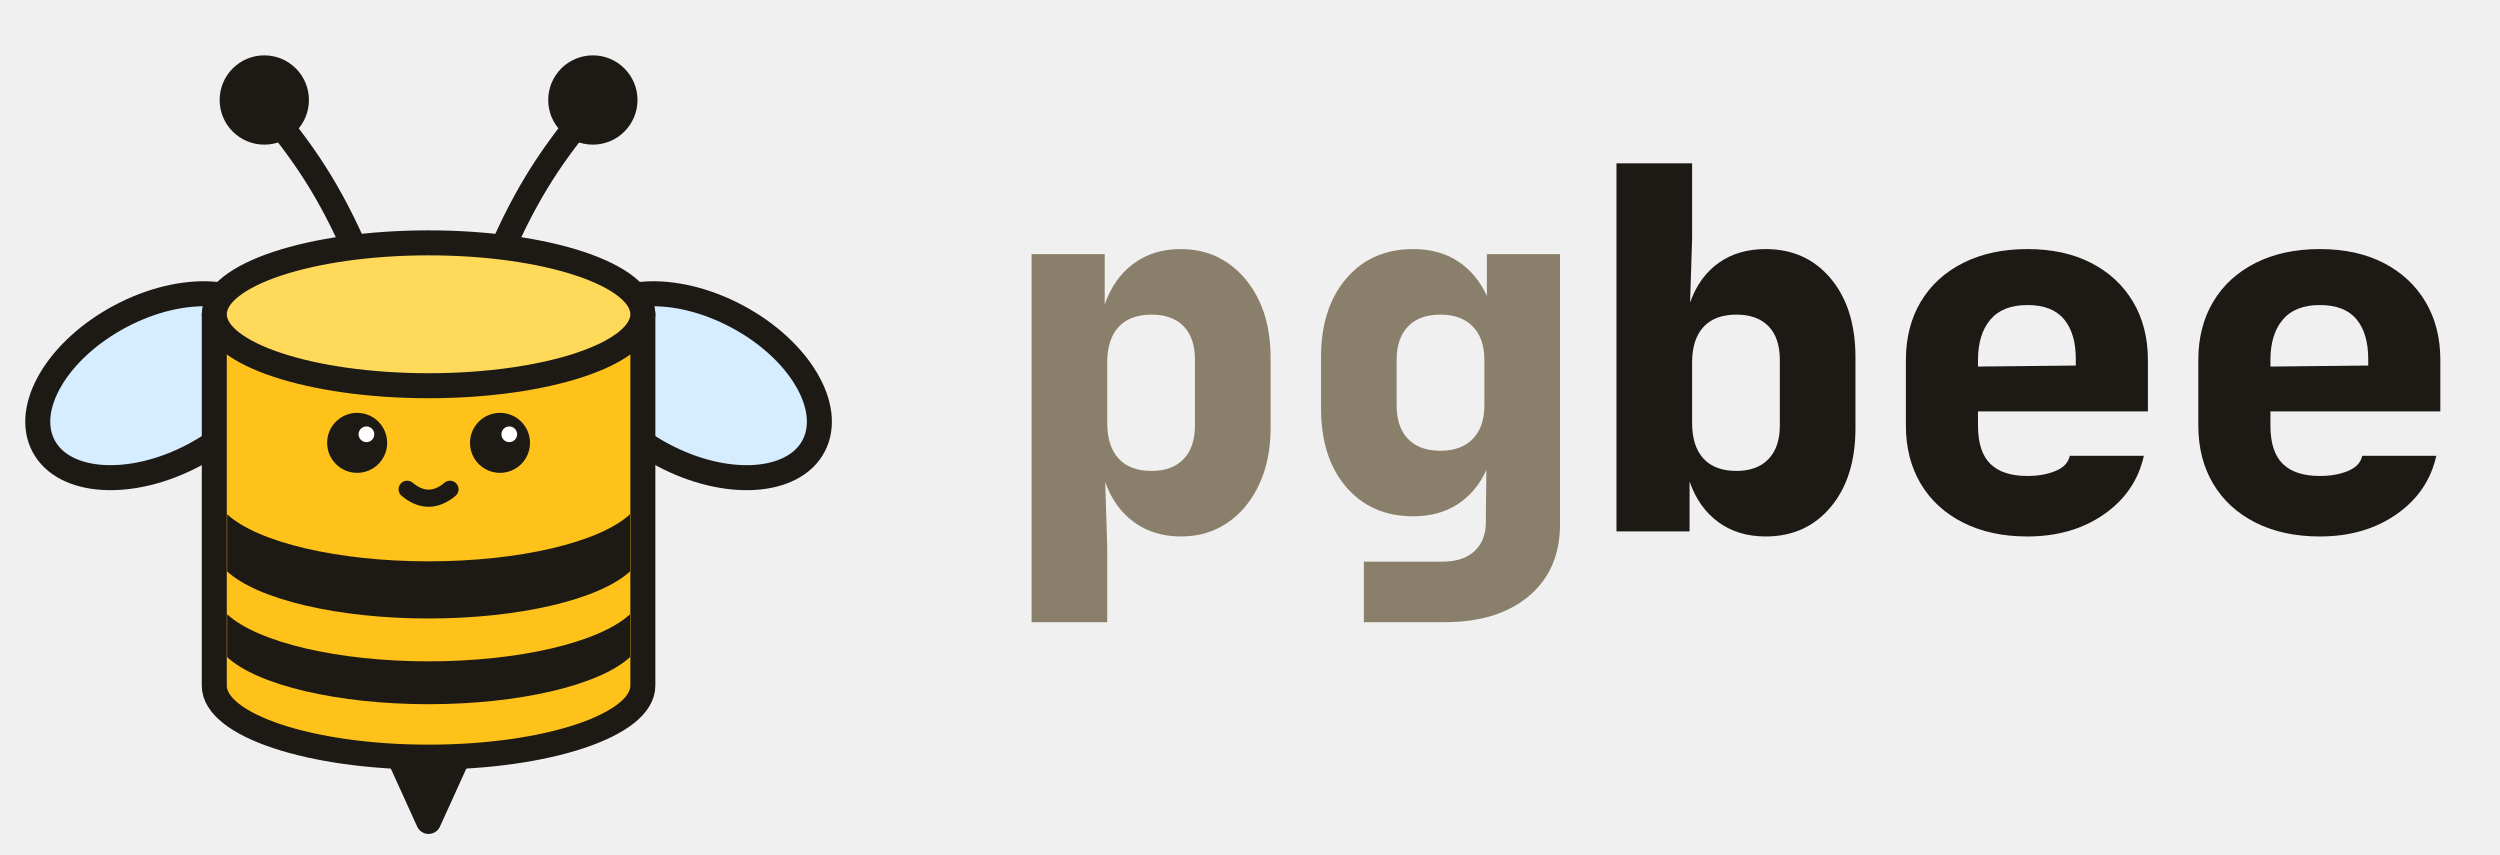
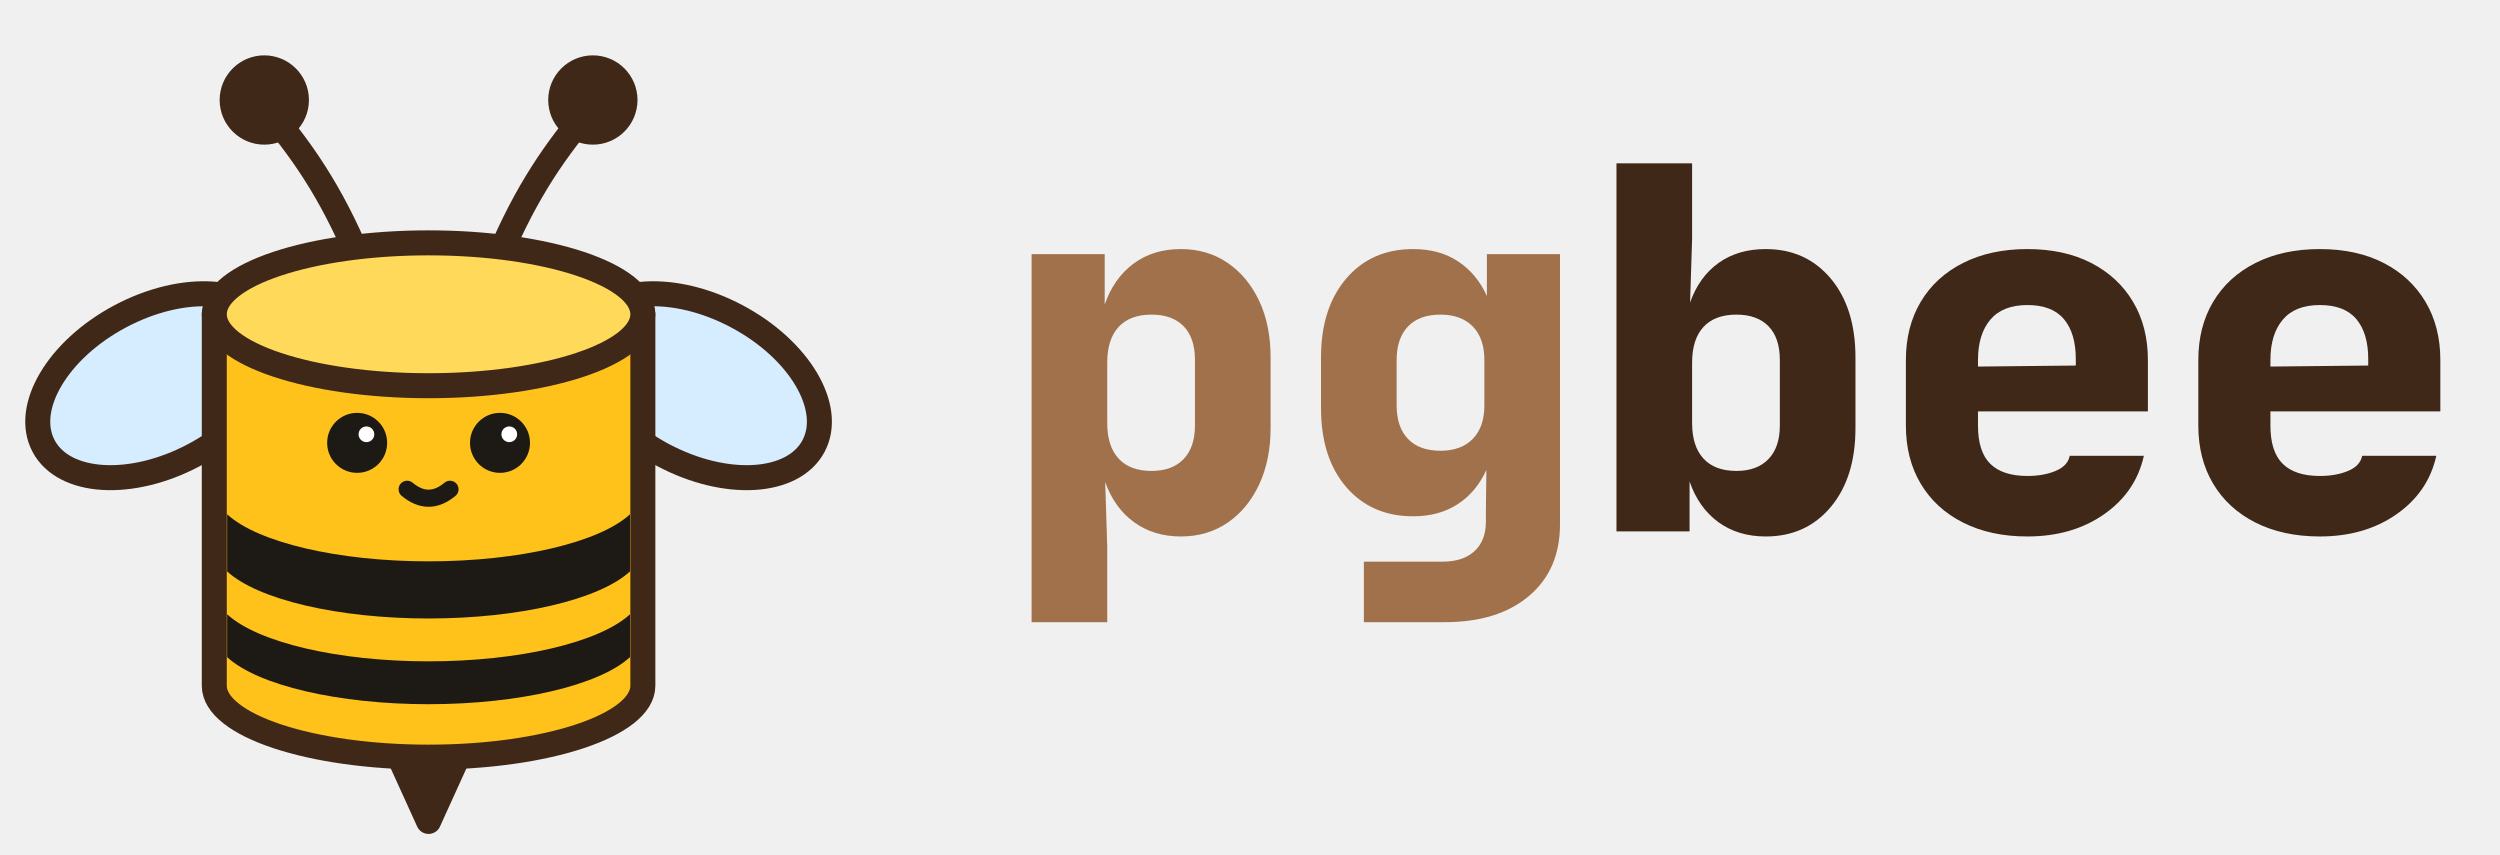
<svg xmlns="http://www.w3.org/2000/svg" viewBox="0 0 357 122" width="357" height="122">
  <g transform="scale(1.02)">
-     <g stroke="#1D1A16" stroke-width="3.5" stroke-linejoin="round" stroke-linecap="round">
+     <g stroke="#3F2818" stroke-width="3.5" stroke-linejoin="round" stroke-linecap="round">
      <path d="M51 38 C47 28 43 22 38 16" fill="none" />
      <path d="M69 38 C73 28 77 22 82 16" fill="none" />
-       <circle cx="37" cy="14" r="4.5" fill="#1D1A16" />
-       <circle cx="83" cy="14" r="4.5" fill="#1D1A16" />
+       <circle cx="37" cy="14" r="4.5" fill="#3F2818" />
+       <circle cx="83" cy="14" r="4.5" fill="#3F2818" />
      <ellipse cx="22" cy="54" rx="18" ry="11" transform="rotate(-28 22 54)" fill="#D6ECFF" />
      <ellipse cx="98" cy="54" rx="18" ry="11" transform="rotate(28 98 54)" fill="#D6ECFF" />
-       <path d="M55 104 L60 115 L65 104 Z" fill="#1D1A16" />
+       <path d="M55 104 L60 115 L65 104 Z" fill="#3F2818" />
      <path d="M30 44 V96 A30 10 0 0 0 90 96 V44 Z" fill="#FFC21A" />
    </g>
    <path d="M31.8 72 A30 10 0 0 0 88.2 72 V80 A30 10 0 0 1 31.8 80 Z" fill="#1D1A16" />
    <path d="M31.8 86 A30 10 0 0 0 88.2 86 V92 A30 10 0 0 1 31.8 92 Z" fill="#1D1A16" />
-     <ellipse cx="60" cy="44" rx="30" ry="10" fill="#FFD95A" stroke="#1D1A16" stroke-width="3.5" />
+     <ellipse cx="60" cy="44" rx="30" ry="10" fill="#FFD95A" stroke="#3F2818" stroke-width="3.5" />
    <circle cx="50" cy="62" r="4.2" fill="#1D1A16" />
    <circle cx="70" cy="62" r="4.2" fill="#1D1A16" />
    <circle cx="51.3" cy="60.8" r="1.1" fill="#fff" />
    <circle cx="71.3" cy="60.8" r="1.1" fill="#fff" />
    <path d="M57 68.5 Q60 71 63 68.5" fill="none" stroke="#1D1A16" stroke-width="2.4" stroke-linecap="round" />
  </g>
-   <path d="M147.312 88.848V36.288H157.752V43.488Q159.048 39.744 161.856 37.656Q164.664 35.568 168.624 35.568Q172.44 35.568 175.32 37.548Q178.2 39.528 179.82 42.984Q181.44 46.44 181.44 51.048V61.128Q181.44 65.664 179.82 69.156Q178.2 72.648 175.32 74.628Q172.44 76.608 168.624 76.608Q164.736 76.608 161.928 74.556Q159.12 72.504 157.824 68.832L158.112 78.048V88.848ZM164.448 67.248Q167.4 67.248 169.02 65.556Q170.64 63.864 170.64 60.768V51.408Q170.64 48.24 169.02 46.584Q167.4 44.928 164.448 44.928Q161.352 44.928 159.732 46.692Q158.112 48.456 158.112 51.768V60.408Q158.112 63.72 159.732 65.484Q161.352 67.248 164.448 67.248Z M194.76 88.848V80.208H205.92Q208.944 80.208 210.564 78.696Q212.184 77.184 212.184 74.52V73.008L212.256 67.104Q210.816 70.272 208.152 72.0Q205.488 73.728 201.816 73.728Q195.84 73.728 192.24 69.552Q188.64 65.376 188.64 58.248V51.048Q188.64 43.992 192.24 39.78Q195.84 35.568 201.816 35.568Q205.56 35.568 208.224 37.332Q210.888 39.096 212.328 42.264V36.288H222.768V74.88Q222.768 81.36 218.34 85.104Q213.912 88.848 206.28 88.848ZM205.704 64.368Q208.656 64.368 210.312 62.676Q211.968 60.984 211.968 57.888V51.408Q211.968 48.312 210.312 46.62Q208.656 44.928 205.704 44.928Q202.68 44.928 201.06 46.62Q199.44 48.312 199.44 51.408V57.888Q199.44 60.984 201.06 62.676Q202.68 64.368 205.704 64.368Z" fill="#8A7F6A" />
-   <path d="M252.144 76.608Q248.184 76.608 245.376 74.556Q242.568 72.504 241.272 68.76V75.888H230.832V23.328H241.632V34.128L241.344 43.2Q242.64 39.528 245.412 37.548Q248.184 35.568 252.144 35.568Q257.904 35.568 261.432 39.78Q264.96 43.992 264.96 51.048V61.128Q264.96 68.184 261.432 72.396Q257.904 76.608 252.144 76.608ZM247.968 67.248Q250.92 67.248 252.54 65.556Q254.16 63.864 254.16 60.768V51.408Q254.16 48.24 252.54 46.584Q250.92 44.928 247.968 44.928Q244.872 44.928 243.252 46.692Q241.632 48.456 241.632 51.768V60.408Q241.632 63.72 243.252 65.484Q244.872 67.248 247.968 67.248Z M289.512 76.608Q284.256 76.608 280.332 74.628Q276.408 72.648 274.284 69.084Q272.16 65.52 272.16 60.768V51.408Q272.16 46.656 274.284 43.092Q276.408 39.528 280.332 37.548Q284.256 35.568 289.512 35.568Q294.768 35.568 298.62 37.548Q302.472 39.528 304.596 43.092Q306.72 46.656 306.72 51.408V58.752H282.456V60.768Q282.456 64.512 284.22 66.24Q285.984 67.968 289.512 67.968Q291.816 67.968 293.544 67.248Q295.272 66.528 295.56 65.088H306.144Q304.992 70.272 300.456 73.44Q295.92 76.608 289.512 76.608ZM282.456 51.408V52.344L296.424 52.2V51.264Q296.424 47.592 294.732 45.576Q293.04 43.56 289.512 43.56Q285.984 43.56 284.22 45.648Q282.456 47.736 282.456 51.408Z M331.272 76.608Q326.016 76.608 322.092 74.628Q318.168 72.648 316.044 69.084Q313.92 65.52 313.92 60.768V51.408Q313.92 46.656 316.044 43.092Q318.168 39.528 322.092 37.548Q326.016 35.568 331.272 35.568Q336.528 35.568 340.38 37.548Q344.232 39.528 346.356 43.092Q348.48 46.656 348.48 51.408V58.752H324.216V60.768Q324.216 64.512 325.98 66.24Q327.744 67.968 331.272 67.968Q333.576 67.968 335.304 67.248Q337.032 66.528 337.32 65.088H347.904Q346.752 70.272 342.216 73.44Q337.68 76.608 331.272 76.608ZM324.216 51.408V52.344L338.184 52.2V51.264Q338.184 47.592 336.492 45.576Q334.8 43.56 331.272 43.56Q327.744 43.56 325.98 45.648Q324.216 47.736 324.216 51.408Z" fill="#1D1A16" />
+   <path d="M147.312 88.848V36.288H157.752V43.488Q159.048 39.744 161.856 37.656Q164.664 35.568 168.624 35.568Q172.44 35.568 175.32 37.548Q178.2 39.528 179.82 42.984Q181.44 46.44 181.44 51.048V61.128Q181.44 65.664 179.82 69.156Q178.2 72.648 175.32 74.628Q172.44 76.608 168.624 76.608Q164.736 76.608 161.928 74.556Q159.12 72.504 157.824 68.832L158.112 78.048V88.848ZM164.448 67.248Q167.4 67.248 169.02 65.556Q170.64 63.864 170.64 60.768V51.408Q170.64 48.24 169.02 46.584Q167.4 44.928 164.448 44.928Q161.352 44.928 159.732 46.692Q158.112 48.456 158.112 51.768V60.408Q158.112 63.72 159.732 65.484Q161.352 67.248 164.448 67.248Z M194.76 88.848V80.208H205.92Q208.944 80.208 210.564 78.696Q212.184 77.184 212.184 74.52V73.008L212.256 67.104Q210.816 70.272 208.152 72.0Q205.488 73.728 201.816 73.728Q195.84 73.728 192.24 69.552Q188.64 65.376 188.64 58.248V51.048Q188.64 43.992 192.24 39.78Q195.84 35.568 201.816 35.568Q205.56 35.568 208.224 37.332Q210.888 39.096 212.328 42.264V36.288H222.768V74.88Q222.768 81.36 218.34 85.104Q213.912 88.848 206.28 88.848ZM205.704 64.368Q208.656 64.368 210.312 62.676Q211.968 60.984 211.968 57.888V51.408Q211.968 48.312 210.312 46.62Q208.656 44.928 205.704 44.928Q202.68 44.928 201.06 46.62Q199.44 48.312 199.44 51.408V57.888Q199.44 60.984 201.06 62.676Q202.68 64.368 205.704 64.368Z" fill="#A0714A" />
+   <path d="M252.144 76.608Q248.184 76.608 245.376 74.556Q242.568 72.504 241.272 68.76V75.888H230.832V23.328H241.632V34.128L241.344 43.2Q242.64 39.528 245.412 37.548Q248.184 35.568 252.144 35.568Q257.904 35.568 261.432 39.78Q264.96 43.992 264.96 51.048V61.128Q264.96 68.184 261.432 72.396Q257.904 76.608 252.144 76.608ZM247.968 67.248Q250.92 67.248 252.54 65.556Q254.16 63.864 254.16 60.768V51.408Q254.16 48.24 252.54 46.584Q250.92 44.928 247.968 44.928Q244.872 44.928 243.252 46.692Q241.632 48.456 241.632 51.768V60.408Q241.632 63.72 243.252 65.484Q244.872 67.248 247.968 67.248Z M289.512 76.608Q284.256 76.608 280.332 74.628Q276.408 72.648 274.284 69.084Q272.16 65.52 272.16 60.768V51.408Q272.16 46.656 274.284 43.092Q276.408 39.528 280.332 37.548Q284.256 35.568 289.512 35.568Q294.768 35.568 298.62 37.548Q302.472 39.528 304.596 43.092Q306.72 46.656 306.72 51.408V58.752H282.456V60.768Q282.456 64.512 284.22 66.24Q285.984 67.968 289.512 67.968Q291.816 67.968 293.544 67.248Q295.272 66.528 295.56 65.088H306.144Q304.992 70.272 300.456 73.44Q295.92 76.608 289.512 76.608ZM282.456 51.408V52.344L296.424 52.2V51.264Q296.424 47.592 294.732 45.576Q293.04 43.56 289.512 43.56Q285.984 43.56 284.22 45.648Q282.456 47.736 282.456 51.408Z M331.272 76.608Q326.016 76.608 322.092 74.628Q318.168 72.648 316.044 69.084Q313.92 65.52 313.92 60.768V51.408Q313.92 46.656 316.044 43.092Q318.168 39.528 322.092 37.548Q326.016 35.568 331.272 35.568Q336.528 35.568 340.38 37.548Q344.232 39.528 346.356 43.092Q348.48 46.656 348.48 51.408V58.752H324.216V60.768Q324.216 64.512 325.98 66.24Q327.744 67.968 331.272 67.968Q333.576 67.968 335.304 67.248Q337.032 66.528 337.32 65.088H347.904Q346.752 70.272 342.216 73.44Q337.68 76.608 331.272 76.608ZM324.216 51.408V52.344L338.184 52.2V51.264Q338.184 47.592 336.492 45.576Q334.8 43.56 331.272 43.56Q327.744 43.56 325.98 45.648Q324.216 47.736 324.216 51.408Z" fill="#3F2818" />
</svg>
